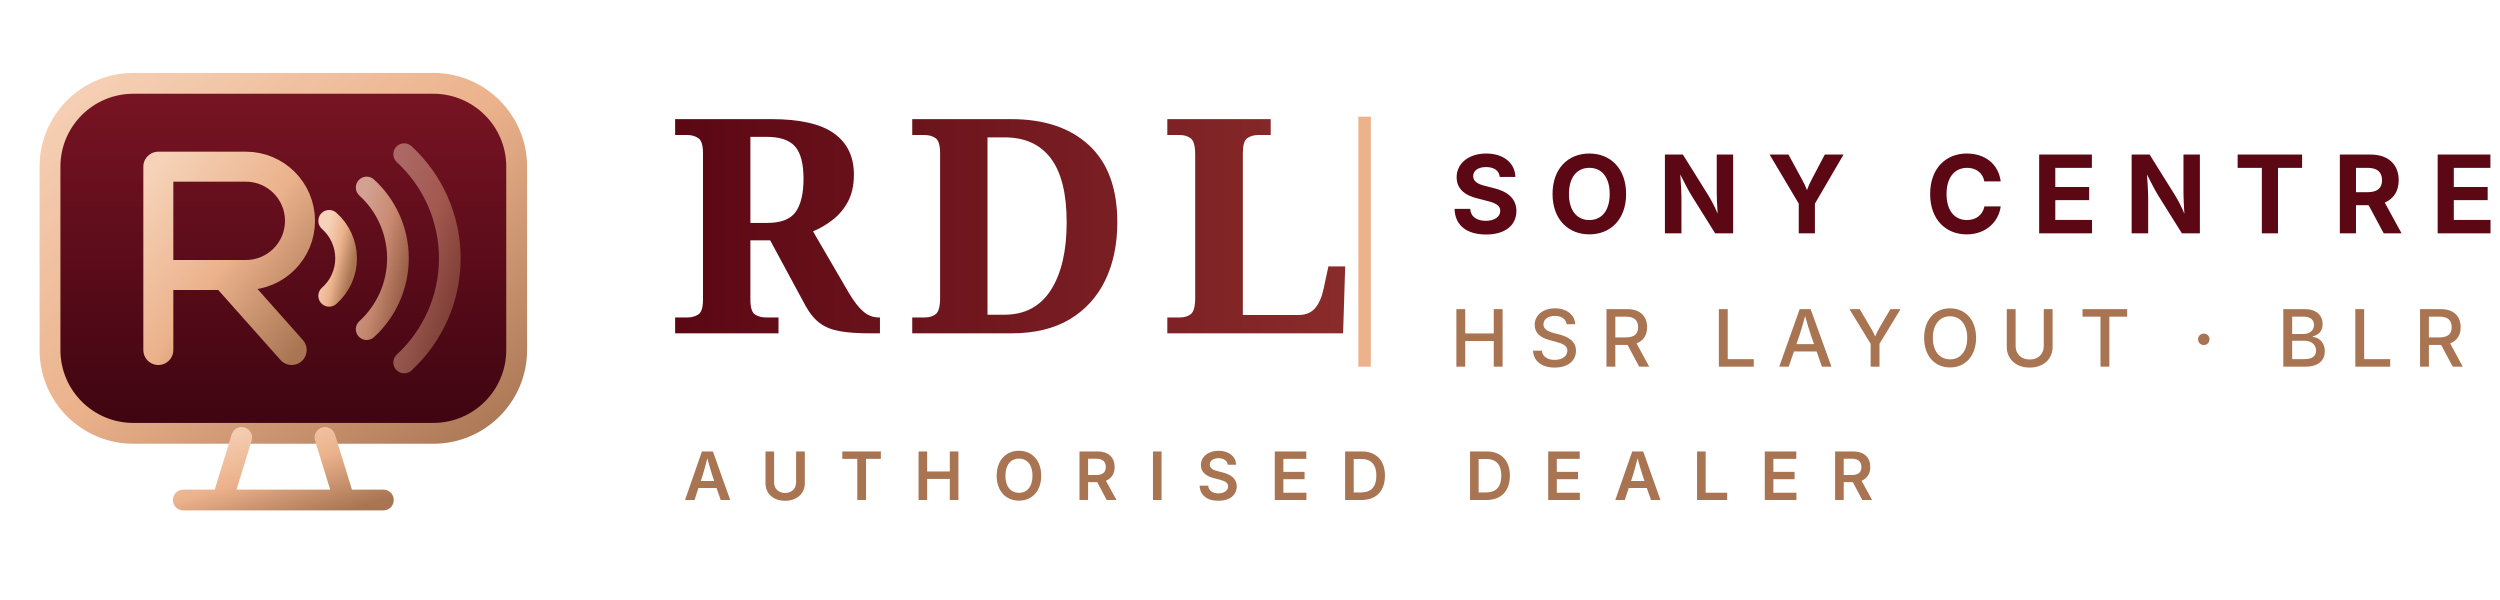
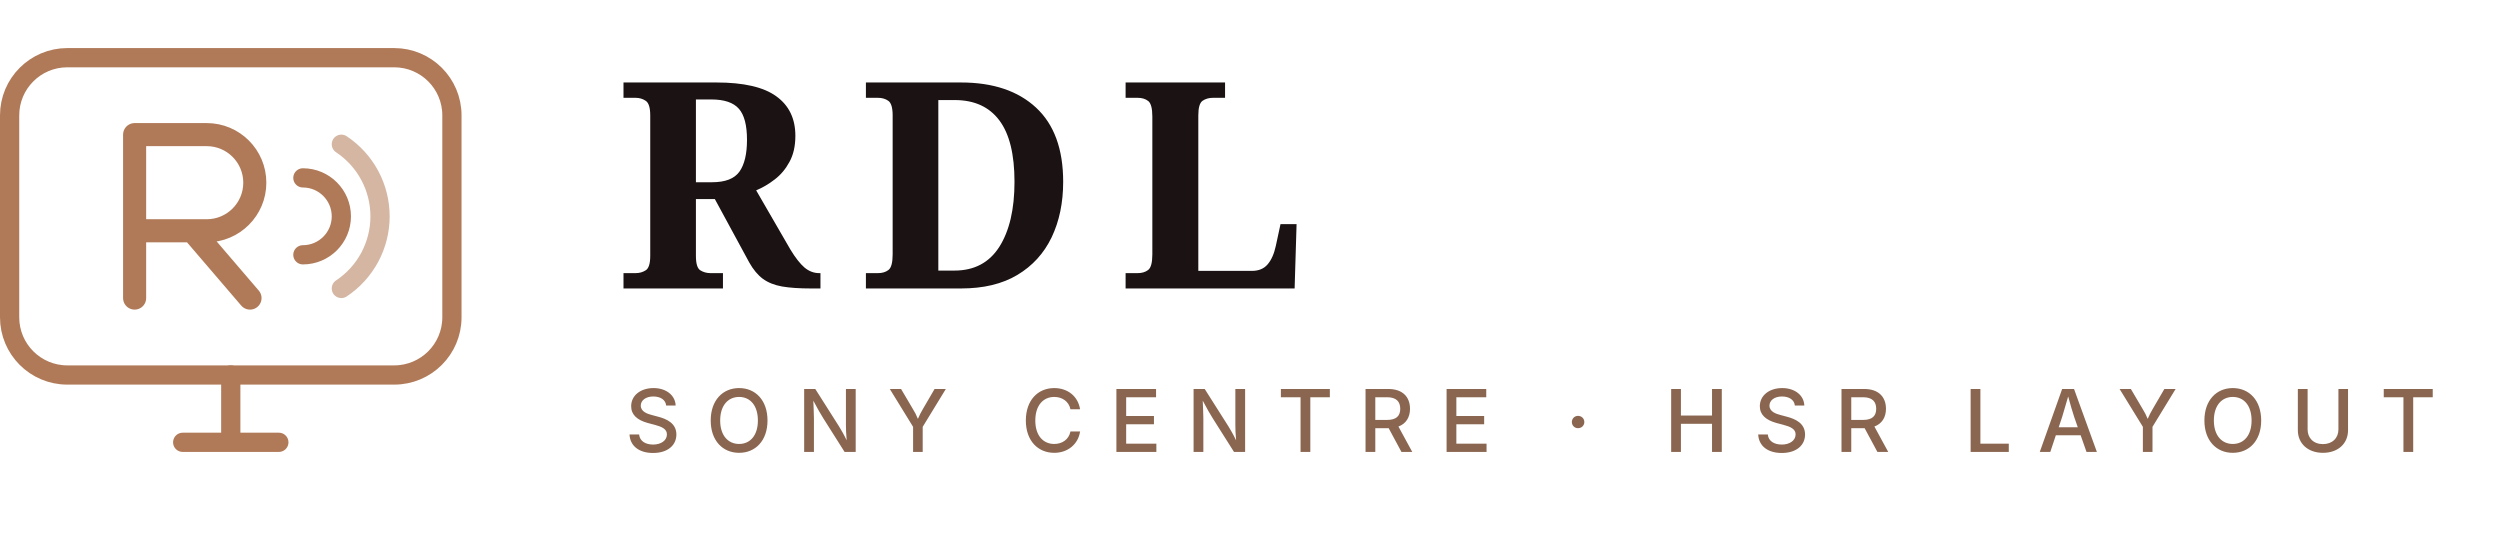
- <svg xmlns="http://www.w3.org/2000/svg" viewBox="0 0 300 72" role="img" aria-label="RDL Sony Centre, HSR Layout">
-   <defs>
-     <linearGradient id="rg" x1="0" y1="0" x2="1" y2="1">
-       <stop offset="0" stop-color="#f6d2b8" />
-       <stop offset=".5" stop-color="#ebb28c" />
-       <stop offset="1" stop-color="#a87452" />
-     </linearGradient>
-     <linearGradient id="mr" x1="0" y1="0" x2="0" y2="1">
-       <stop offset="0" stop-color="#7a1424" />
-       <stop offset="1" stop-color="#3d0410" />
-     </linearGradient>
-     <linearGradient id="txt" x1="0" y1="0" x2="1" y2="0">
-       <stop offset="0" stop-color="#5B0714" />
-       <stop offset="1" stop-color="#8a2b2b" />
-     </linearGradient>
-   </defs>
-   <g transform="translate(2 4)">
-     <rect x="4" y="6" width="56" height="42" rx="10" fill="url(#mr)" stroke="url(#rg)" stroke-width="2.5" />
-     <path d="M27 48.5 L25 55 M37 48.5 L39 55 M20 56 H44" stroke="url(#rg)" stroke-width="2.5" stroke-linecap="round" fill="none" />
-     <path d="M17 38 V16 H27.5 a6.5 6.5 0 0 1 0 13 H17 M25 29 L33 38" stroke="url(#rg)" stroke-width="3.6" stroke-linecap="round" stroke-linejoin="round" fill="none" />
-     <path d="M37.5 22.5 a6 6 0 0 1 0 9" stroke="url(#rg)" stroke-width="2.6" stroke-linecap="round" fill="none" />
-     <path d="M42 18.5 a11.5 11.5 0 0 1 0 17" stroke="url(#rg)" stroke-width="2.6" stroke-linecap="round" fill="none" opacity=".75" />
-     <path d="M46.5 14.5 a17 17 0 0 1 0 25" stroke="url(#rg)" stroke-width="2.6" stroke-linecap="round" fill="none" opacity=".45" />
+ <svg xmlns="http://www.w3.org/2000/svg" viewBox="0 0 260 56" role="img" aria-label="RDL Sony Centre, HSR Layout">
+   <g fill="none" stroke="#b07a58" stroke-linecap="round" stroke-linejoin="round" transform="translate(0 2)">
+     <rect x="1" y="4" width="46" height="33" rx="6" stroke-width="2" />
+     <path d="M19 44h10M24 37v7" stroke-width="2" />
+     <path d="M14 29V12h7.5a5 5 0 0 1 0 10H14M20 22l6 7" stroke-width="2.4" />
+     <path d="M31.5 16.5a4 4 0 0 1 0 8" stroke-width="2" />
+     <path d="M35.5 13a9 9 0 0 1 0 15" stroke-width="2" opacity=".55" />
  </g>
-   <text x="80" y="40" font-family="'Playfair Display', Georgia, serif" font-weight="700" font-size="36" letter-spacing="3" fill="url(#txt)">RDL</text>
-   <rect x="163" y="14" width="1.5" height="30" fill="#ebb28c" />
-   <text x="174" y="28" font-family="Inter, Arial, sans-serif" font-weight="700" font-size="13" letter-spacing="3.2" fill="#5B0714">SONY CENTRE</text>
-   <text x="174" y="44" font-family="Inter, Arial, sans-serif" font-weight="500" font-size="9.5" letter-spacing="2.4" fill="#a87452">HSR LAYOUT · BLR</text>
-   <text x="82" y="60" font-family="Inter, Arial, sans-serif" font-weight="600" font-size="8" letter-spacing="3.6" fill="#a87452">AUTHORISED DEALER</text>
+   <text x="64" y="30" font-family="'Cormorant Garamond', Georgia, serif" font-weight="600" font-size="30" letter-spacing="4" fill="#1a1213">RDL</text>
+   <text x="65" y="47" font-family="Inter, Arial, sans-serif" font-weight="500" font-size="9" letter-spacing="2.6" fill="#8a6650">SONY CENTRE · HSR LAYOUT</text>
</svg>
